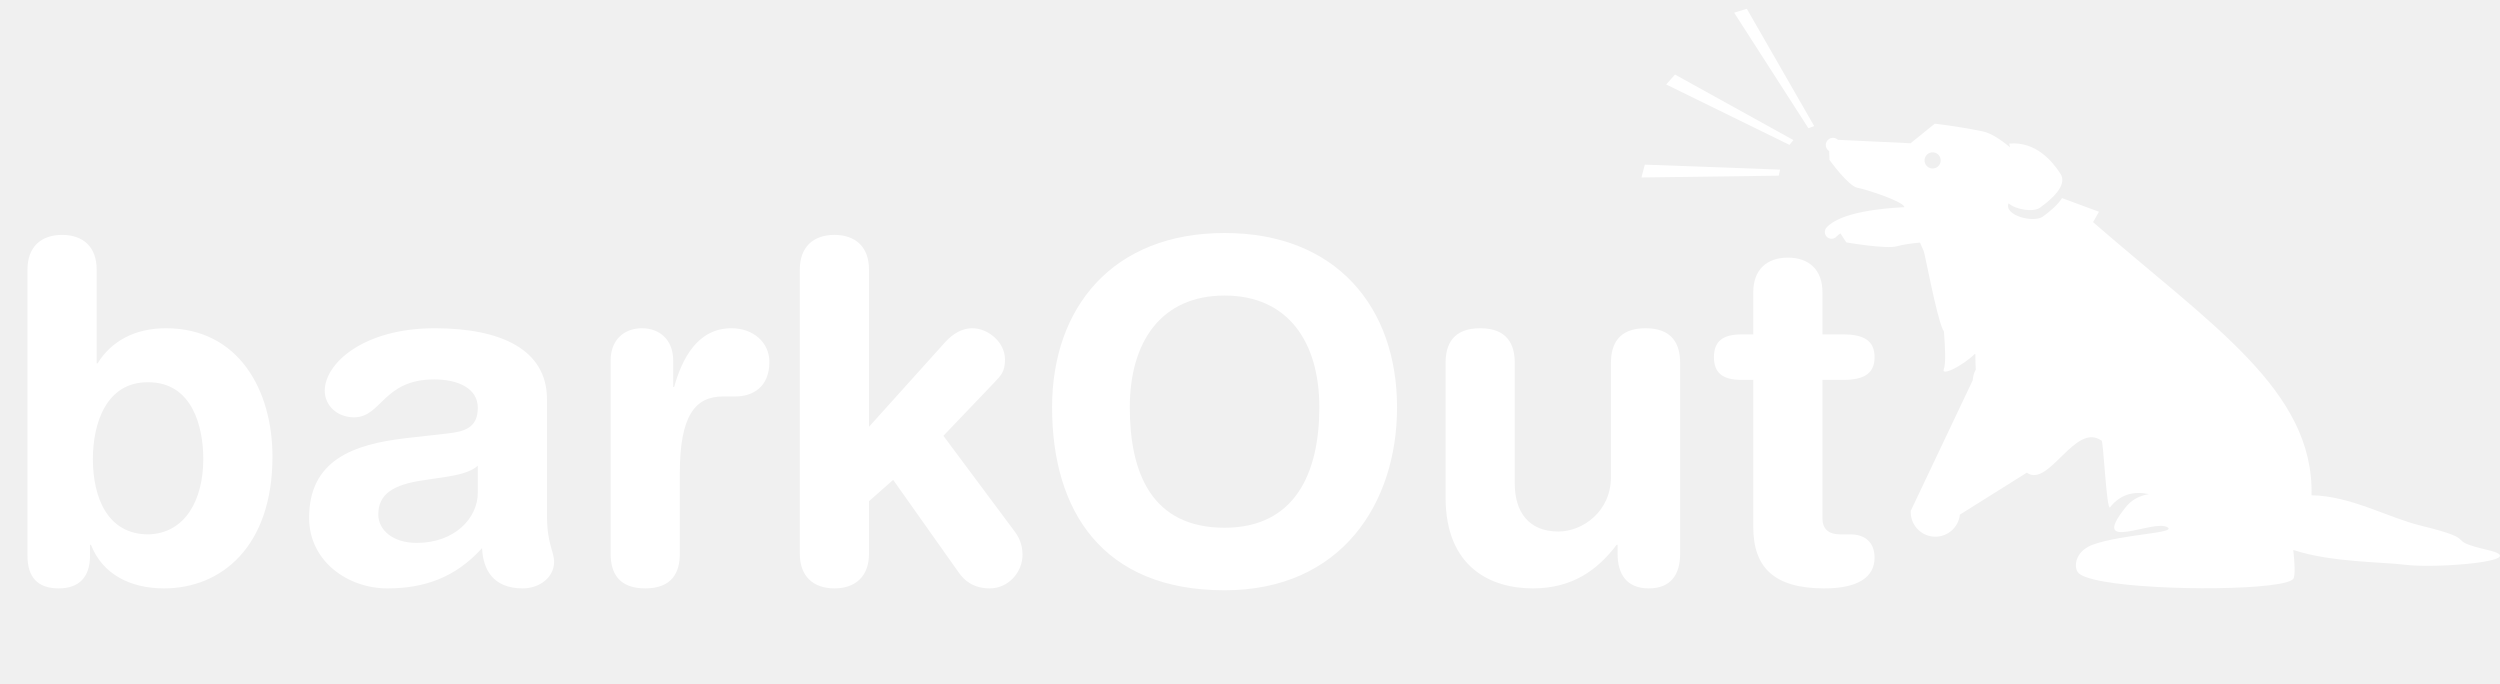
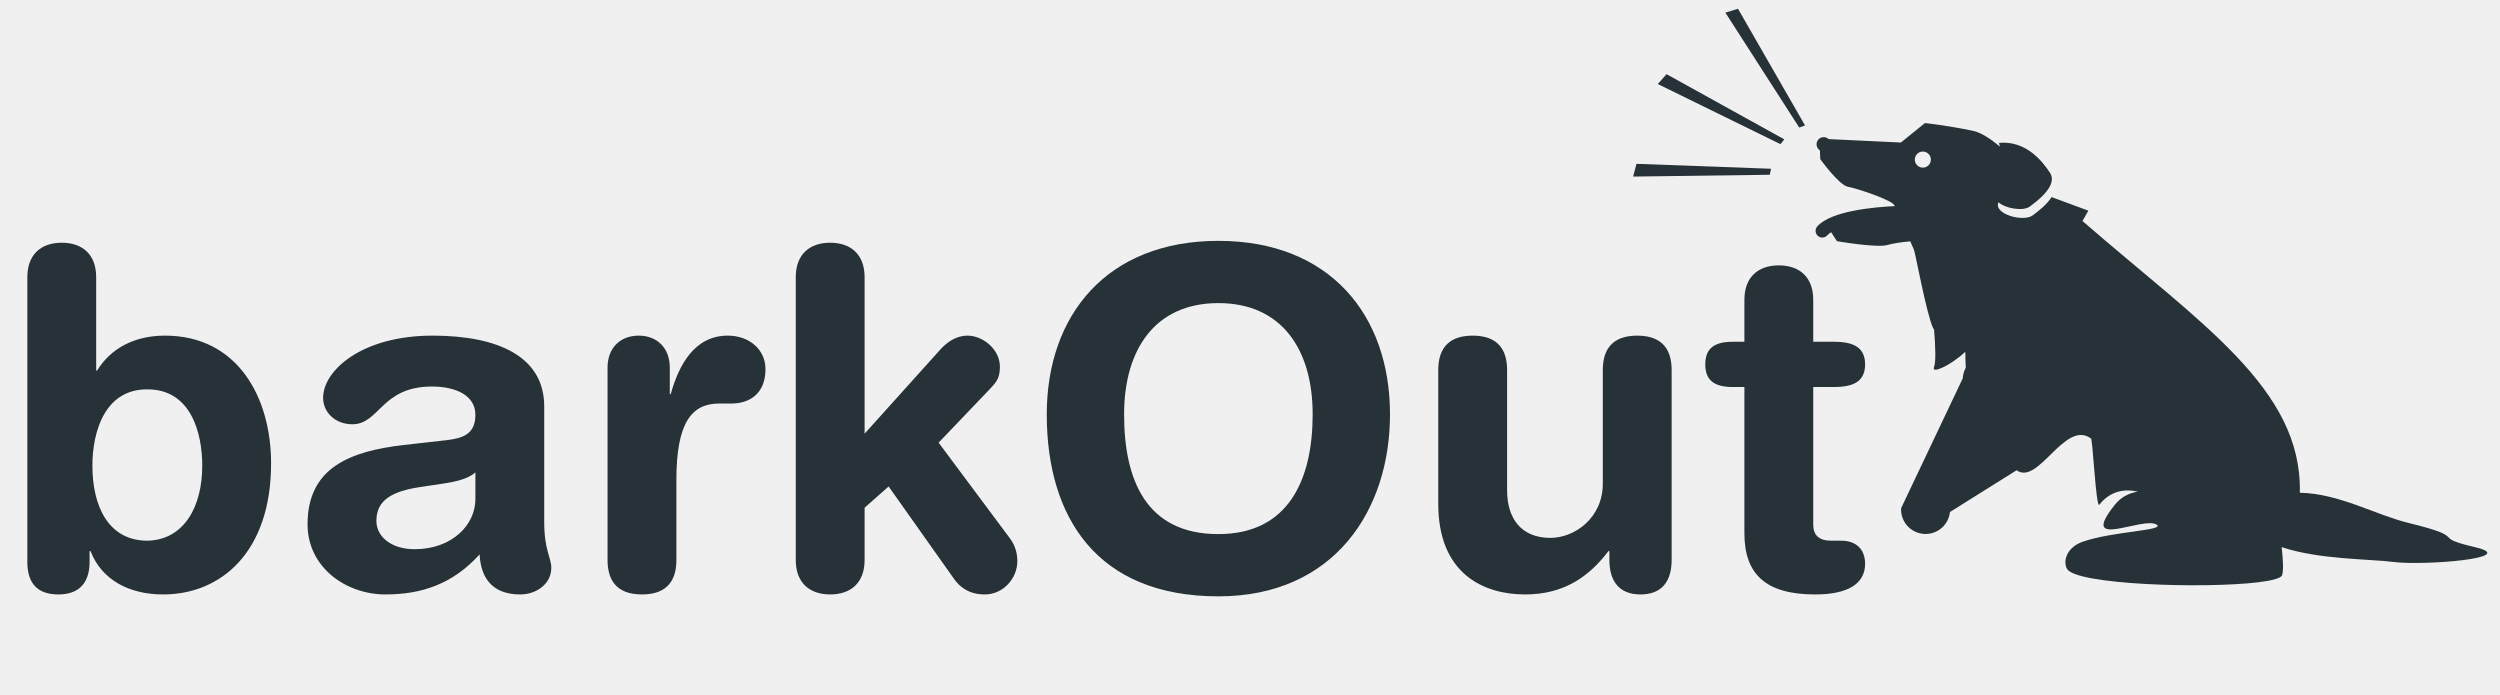
- <svg xmlns="http://www.w3.org/2000/svg" width="948" height="259" viewBox="0 0 948 259" fill="none">
-   <path d="M10.422 210.719C10.422 218.805 14.195 223.118 22.281 223.118C30.008 223.118 34.14 218.805 34.14 210.719V206.586H34.5C38.812 217.727 49.414 223.118 62.172 223.118C84.093 223.118 103.32 207.125 103.32 173.165C103.32 148.009 90.562 124.47 62.89 124.47C51.211 124.47 42.226 129.321 37.015 137.766H36.656V102.188C36.656 93.564 31.445 89.071 23.539 89.071C15.633 89.071 10.422 93.564 10.422 102.188V210.719ZM77.085 174.063C77.085 189.516 70.257 202.274 56.242 202.633C40.968 202.633 35.219 188.977 35.219 174.063C35.219 160.587 40.25 144.774 56.242 144.954C72.953 144.954 77.085 161.844 77.085 174.063ZM207.417 151.423C207.417 132.556 189.988 124.47 164.832 124.47C137.879 124.47 123.144 137.766 123.144 148.188C123.144 153.579 127.636 158.251 134.285 158.251C144.707 158.251 145.246 143.876 164.652 143.876C173.456 143.876 181.183 147.11 181.183 154.657C181.183 162.204 176.152 163.641 169.863 164.36L153.871 166.157C133.746 168.493 117.215 174.602 117.215 196.344C117.215 212.875 131.949 223.118 146.863 223.118C160.699 223.118 172.558 219.164 182.8 207.844C183.16 215.93 186.933 223.118 198.253 223.118C204.542 223.118 210.113 218.985 210.113 213.055C210.113 208.922 207.417 206.407 207.417 195.446V151.423ZM181.183 186.821C181.183 196.524 172.378 205.868 158.003 205.868C149.019 205.868 143.449 201.016 143.449 195.086C143.449 187.18 149.378 183.766 160.339 182.149L169.863 180.712C172.917 180.172 178.308 179.274 181.183 176.579V186.821ZM231.554 210C231.554 217.008 234.429 223.118 244.671 223.118C254.913 223.118 257.788 217.008 257.788 210V179.454C257.788 157.712 263.538 150.344 274.14 150.344H278.812C285.28 150.344 291.749 146.93 291.749 137.227C291.749 129.86 285.64 124.47 277.374 124.47C264.617 124.47 258.687 135.79 255.632 146.751H255.273V136.688C255.273 128.782 250.062 124.47 243.413 124.47C236.765 124.47 231.554 128.782 231.554 136.688V210ZM303.29 210C303.29 218.625 308.501 223.118 316.407 223.118C324.313 223.118 329.524 218.625 329.524 210V190.055L338.688 181.969L363.485 217.008C365.461 219.883 368.875 223.118 375.344 223.118C382.352 223.118 387.743 217.008 387.743 210.36C387.743 206.047 385.946 203.172 385.047 201.915L357.735 165.258L377.141 144.954C379.477 142.438 381.094 141.001 381.094 136.329C381.094 129.681 374.625 124.47 368.696 124.47C364.743 124.47 361.329 126.626 358.633 129.501L329.524 161.844V102.188C329.524 93.564 324.313 89.071 316.407 89.071C308.501 89.071 303.29 93.564 303.29 102.188V210Z" fill="white" />
-   <path d="M398.951 154.477C398.951 193.649 417.997 223.836 464.357 223.836C508.559 223.836 529.762 190.954 529.762 154.477C529.762 116.563 506.763 88.353 464.357 88.353C421.951 88.353 398.951 116.563 398.951 154.477ZM428.419 154.477C428.419 129.681 440.279 112.071 464.357 112.071C488.435 112.071 500.294 129.681 500.294 154.477C500.294 179.274 491.13 200.118 464.357 200.118C436.685 200.118 428.419 179.274 428.419 154.477ZM637.108 137.587C637.108 130.579 634.233 124.47 623.991 124.47C613.749 124.47 610.874 130.579 610.874 137.587V180.891C610.874 194.008 600.093 201.555 590.929 201.555C579.609 201.555 574.398 194.008 574.398 183.407V137.587C574.398 130.579 571.523 124.47 561.281 124.47C551.038 124.47 548.163 130.579 548.163 137.587V188.618C548.163 215.211 565.413 223.118 581.226 223.118C596.14 223.118 605.663 216.289 613.03 206.586H613.39V210C613.39 217.907 616.983 223.118 625.249 223.118C633.515 223.118 637.108 217.907 637.108 210V137.587ZM664.839 199.758C664.839 215.211 672.745 223.118 691.792 223.118C704.37 223.118 710.839 218.985 710.839 211.438C710.839 205.868 707.425 202.633 701.675 202.633H697.901C693.229 202.633 691.073 200.477 691.073 196.524V144.055H698.979C706.706 144.055 710.839 141.72 710.839 135.431C710.839 129.141 706.706 126.806 698.979 126.806H691.073V110.813C691.073 102.188 685.862 97.696 677.956 97.696C670.05 97.696 664.839 102.188 664.839 110.813V126.806H660.347C652.98 126.806 649.925 129.681 649.925 135.431C649.925 141.18 652.98 144.055 660.347 144.055H664.839V199.758Z" fill="white" />
-   <path d="M719.356 93.38C721.31 92.792 724.867 92.253 728.053 91.99L729.464 95.191C729.993 96.457 734.217 119.474 736.714 124.964C736.817 125.191 736.966 125.429 737.134 125.671C737.632 131.817 737.886 138.032 737.108 139.915C735.905 142.822 743.894 138.98 748.848 134.217C748.919 134.258 748.99 134.296 749.061 134.335C749.053 136.295 749.102 138.249 749.219 140.145C748.55 141.356 748.13 142.728 748.057 144.203L724.558 193.709C724.303 198.76 728.121 203.098 733.166 203.49C733.412 203.51 733.657 203.518 733.899 203.518C738.635 203.518 742.678 199.94 743.183 195.155L768.569 179.232C776.891 185.192 786.89 159.967 796.844 167.068C797.545 165.404 798.785 194.062 800.126 192.364C804.178 187.238 809.405 186.204 814.831 187.368C811.378 187.935 808.374 189.459 806.108 192.281C791.664 210.268 816.904 196.531 821.999 199.992C825.266 202.21 805.086 202.498 793.776 206.478C787.437 208.708 786.25 214.06 787.774 216.793C791.153 222.841 839.694 224.418 860.474 221.948C865.839 221.31 869.355 220.402 869.766 219.233C870.344 217.587 870.159 213.505 869.609 208.536C884.071 213.333 903.138 213.003 912.148 214.173C923.697 215.674 961.066 212.691 943.277 208.536C925.489 204.382 941.921 205.162 918.077 199.349C905.458 196.274 891.497 188.068 876.535 187.807C877.471 147.991 838.496 123.251 793.693 84.233L795.932 80.294L781.923 75.118C780.183 77.901 776.891 80.489 774.692 82.108C771.206 84.674 759.779 81.714 761.654 77.1C764.457 79.55 771.107 80.579 773.622 78.726C776.615 76.522 781.642 72.529 782.004 68.68C782.094 67.724 781.907 66.777 781.315 65.869C778.347 61.301 772.046 53.506 761.88 54.46C761.88 54.46 762.02 54.992 762.208 55.863C758.575 52.829 754.907 50.452 751.816 49.822C741.311 47.681 733.657 46.908 733.657 46.908L724.48 54.327L696.927 53.015C696.483 52.599 695.906 52.318 695.251 52.274C693.744 52.172 692.44 53.312 692.338 54.819C692.267 55.86 692.797 56.792 693.621 57.311L693.745 60.65C693.745 60.65 700.859 70.546 704.298 71.187C707.737 71.829 721.162 76.213 722.043 78.321C722.08 78.409 722.11 78.481 722.146 78.566C714.502 78.912 697.837 80.35 692.604 86.314C691.677 87.372 691.783 88.981 692.841 89.909C693.9 90.838 695.509 90.731 696.437 89.674C696.803 89.257 697.32 88.869 697.906 88.498C698.888 90.125 700.129 91.922 700.129 91.922C700.129 91.922 715.424 94.563 719.356 93.38ZM733.054 57.771C734.743 57.885 736.02 59.346 735.906 61.035C735.791 62.723 734.33 63.999 732.643 63.885C730.954 63.771 729.676 62.311 729.791 60.622C729.904 58.934 731.366 57.658 733.054 57.771Z" fill="white" />
-   <path d="M680.056 53.121L635.162 28.271L631.821 32.028L678.574 54.942L680.056 53.121Z" fill="white" />
-   <path d="M687.948 47.819L662.39 3.329L657.587 4.818L685.738 48.61L687.948 47.819Z" fill="white" />
-   <path d="M622.437 67.298L674.505 66.613L675.003 64.322L623.719 62.435L622.437 67.298Z" fill="white" />
+ <svg xmlns="http://www.w3.org/2000/svg" width="108" height="30" viewBox="0 0 108 30" fill="none">
+   <path d="M1.181 24.275C1.181 25.192 1.609 25.68 2.526 25.68C3.401 25.68 3.87 25.192 3.87 24.275V23.806H3.91C4.399 25.069 5.601 25.68 7.047 25.68C9.532 25.68 11.711 23.868 11.711 20.018C11.711 17.167 10.265 14.499 7.128 14.499C5.805 14.499 4.786 15.049 4.196 16.006H4.155V11.973C4.155 10.996 3.564 10.486 2.668 10.486C1.772 10.486 1.181 10.996 1.181 11.973V24.275ZM8.737 20.12C8.737 21.872 7.964 23.318 6.375 23.358C4.644 23.358 3.992 21.811 3.992 20.12C3.992 18.593 4.562 16.8 6.375 16.821C8.269 16.821 8.737 18.735 8.737 20.12ZM23.51 17.554C23.51 15.415 21.535 14.499 18.683 14.499C15.628 14.499 13.958 16.006 13.958 17.187C13.958 17.798 14.467 18.328 15.221 18.328C16.402 18.328 16.463 16.698 18.663 16.698C19.661 16.698 20.537 17.065 20.537 17.92C20.537 18.776 19.966 18.939 19.254 19.02L17.441 19.224C15.16 19.489 13.286 20.181 13.286 22.646C13.286 24.519 14.956 25.68 16.647 25.68C18.215 25.68 19.559 25.232 20.72 23.949C20.761 24.866 21.188 25.68 22.472 25.68C23.184 25.68 23.816 25.212 23.816 24.54C23.816 24.071 23.51 23.786 23.51 22.544V17.554ZM20.537 21.566C20.537 22.666 19.539 23.725 17.909 23.725C16.891 23.725 16.26 23.175 16.26 22.503C16.26 21.607 16.932 21.22 18.174 21.037L19.254 20.874C19.6 20.813 20.211 20.711 20.537 20.405V21.566ZM26.246 24.194C26.246 24.988 26.572 25.68 27.733 25.68C28.894 25.68 29.22 24.988 29.22 24.194V20.731C29.22 18.267 29.872 17.432 31.073 17.432H31.603C32.336 17.432 33.069 17.045 33.069 15.945C33.069 15.11 32.377 14.499 31.44 14.499C29.994 14.499 29.322 15.782 28.975 17.024H28.935V15.884C28.935 14.988 28.344 14.499 27.59 14.499C26.837 14.499 26.246 14.988 26.246 15.884V24.194ZM34.377 24.194C34.377 25.171 34.968 25.68 35.864 25.68C36.76 25.68 37.351 25.171 37.351 24.194V21.933L38.389 21.016L41.2 24.988C41.424 25.314 41.811 25.68 42.544 25.68C43.339 25.68 43.95 24.988 43.95 24.234C43.95 23.745 43.746 23.42 43.644 23.277L40.548 19.122L42.748 16.821C43.013 16.535 43.196 16.373 43.196 15.843C43.196 15.089 42.463 14.499 41.791 14.499C41.343 14.499 40.956 14.743 40.65 15.069L37.351 18.735V11.973C37.351 10.996 36.76 10.486 35.864 10.486C34.968 10.486 34.377 10.996 34.377 11.973V24.194Z" fill="#263238" />
+   <path d="M45.22 17.9C45.22 22.34 47.379 25.762 52.634 25.762C57.644 25.762 60.048 22.035 60.048 17.9C60.048 13.603 57.441 10.405 52.634 10.405C47.827 10.405 45.22 13.603 45.22 17.9ZM48.561 17.9C48.561 15.089 49.905 13.094 52.634 13.094C55.363 13.094 56.707 15.089 56.707 17.9C56.707 20.711 55.669 23.073 52.634 23.073C49.498 23.073 48.561 20.711 48.561 17.9ZM72.215 15.986C72.215 15.191 71.889 14.499 70.728 14.499C69.567 14.499 69.241 15.191 69.241 15.986V20.894C69.241 22.381 68.019 23.236 66.981 23.236C65.698 23.236 65.107 22.381 65.107 21.179V15.986C65.107 15.191 64.781 14.499 63.62 14.499C62.459 14.499 62.133 15.191 62.133 15.986V21.77C62.133 24.784 64.088 25.68 65.881 25.68C67.571 25.68 68.651 24.906 69.486 23.806H69.526V24.194C69.526 25.09 69.934 25.68 70.871 25.68C71.808 25.68 72.215 25.09 72.215 24.194V15.986ZM75.358 23.033C75.358 24.784 76.254 25.68 78.413 25.68C79.839 25.68 80.572 25.212 80.572 24.356C80.572 23.725 80.185 23.358 79.534 23.358H79.106C78.576 23.358 78.332 23.114 78.332 22.666V16.719H79.228C80.104 16.719 80.572 16.454 80.572 15.741C80.572 15.028 80.104 14.764 79.228 14.764H78.332V12.951C78.332 11.973 77.741 11.464 76.845 11.464C75.949 11.464 75.358 11.973 75.358 12.951V14.764H74.849C74.014 14.764 73.668 15.089 73.668 15.741C73.668 16.393 74.014 16.719 74.849 16.719H75.358V23.033Z" fill="#263238" />
+   <path d="M81.537 10.584C81.759 10.517 82.162 10.456 82.523 10.426L82.683 10.789C82.743 10.933 83.222 13.542 83.505 14.164C83.517 14.19 83.534 14.216 83.553 14.244C83.609 14.941 83.638 15.645 83.549 15.859C83.413 16.188 84.319 15.753 84.88 15.213C84.888 15.217 84.896 15.222 84.904 15.226C84.903 15.448 84.909 15.67 84.922 15.885C84.847 16.022 84.799 16.177 84.791 16.345L82.127 21.956C82.098 22.529 82.531 23.02 83.103 23.065C83.131 23.067 83.158 23.068 83.186 23.068C83.723 23.068 84.181 22.662 84.238 22.12L87.116 20.315C88.059 20.991 89.192 18.131 90.32 18.936C90.4 18.748 90.54 21.996 90.693 21.803C91.152 21.223 91.744 21.105 92.359 21.237C91.968 21.302 91.627 21.474 91.371 21.794C89.733 23.833 92.594 22.276 93.172 22.668C93.542 22.919 91.255 22.952 89.973 23.403C89.254 23.656 89.12 24.263 89.293 24.573C89.675 25.258 95.177 25.437 97.533 25.157C98.141 25.084 98.54 24.982 98.586 24.849C98.651 24.663 98.631 24.2 98.568 23.637C100.207 24.18 102.369 24.143 103.39 24.276C104.699 24.446 108.935 24.108 106.918 23.637C104.902 23.166 106.765 23.254 104.062 22.595C102.632 22.247 101.049 21.317 99.353 21.287C99.459 16.774 95.042 13.97 89.963 9.547L90.217 9.101L88.629 8.514C88.432 8.829 88.059 9.123 87.81 9.306C87.415 9.597 86.119 9.262 86.332 8.739C86.65 9.016 87.403 9.133 87.688 8.923C88.028 8.673 88.597 8.221 88.638 7.784C88.649 7.676 88.627 7.569 88.56 7.466C88.224 6.948 87.51 6.064 86.357 6.172C86.357 6.172 86.373 6.233 86.395 6.331C85.983 5.988 85.567 5.718 85.217 5.647C84.026 5.404 83.158 5.316 83.158 5.316L82.118 6.157L78.995 6.009C78.945 5.961 78.879 5.93 78.805 5.925C78.634 5.913 78.487 6.042 78.475 6.213C78.467 6.331 78.527 6.437 78.62 6.496L78.635 6.874C78.635 6.874 79.441 7.996 79.831 8.068C80.22 8.141 81.742 8.638 81.842 8.877C81.846 8.887 81.85 8.895 81.854 8.905C80.987 8.944 79.098 9.107 78.505 9.783C78.4 9.903 78.412 10.085 78.532 10.191C78.652 10.296 78.835 10.284 78.94 10.164C78.981 10.117 79.04 10.073 79.106 10.031C79.217 10.215 79.358 10.419 79.358 10.419C79.358 10.419 81.092 10.718 81.537 10.584ZM83.09 6.548C83.281 6.561 83.426 6.726 83.413 6.918C83.4 7.109 83.235 7.254 83.043 7.241C82.852 7.228 82.707 7.062 82.72 6.871C82.733 6.679 82.899 6.535 83.09 6.548Z" fill="#263238" />
+   <path d="M77.083 6.021L71.995 3.204L71.616 3.63L76.915 6.227L77.083 6.021Z" fill="#263238" />
+   <path d="M77.978 5.42L75.081 0.377L74.536 0.546L77.727 5.51L77.978 5.42Z" fill="#263238" />
+   <path d="M70.551 7.628L76.453 7.55L76.51 7.29L70.697 7.077L70.551 7.628Z" fill="#263238" />
</svg>
